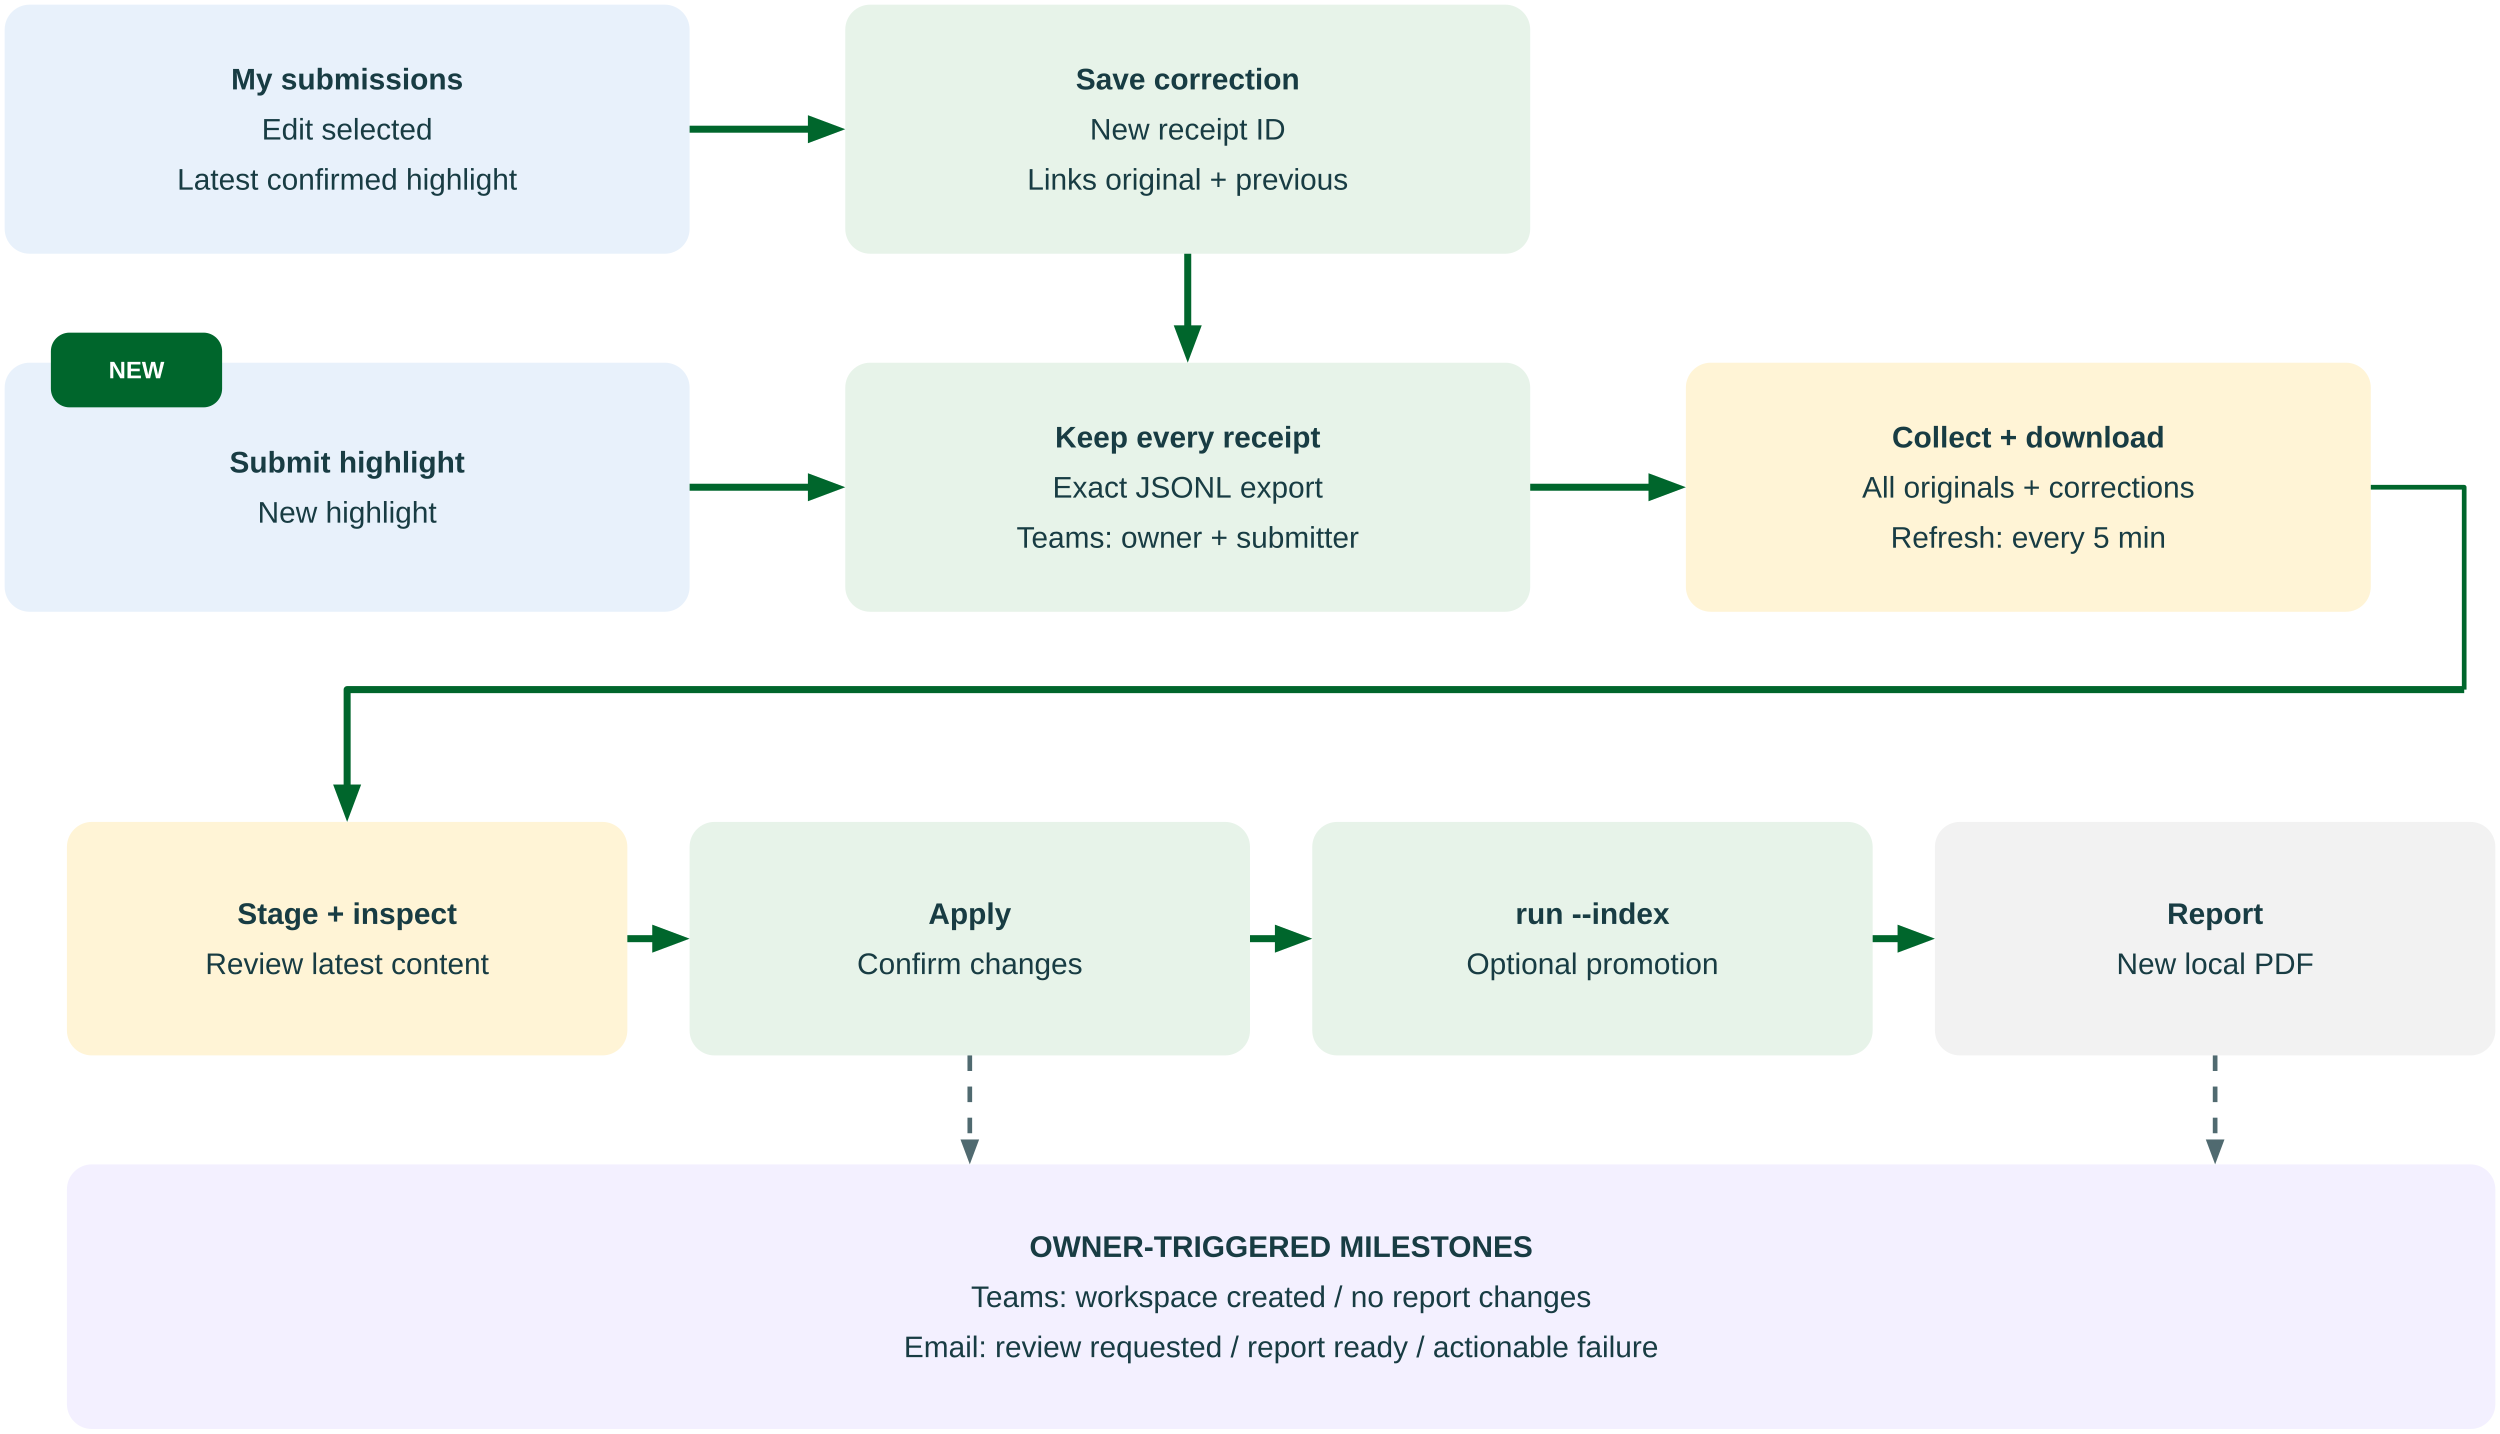
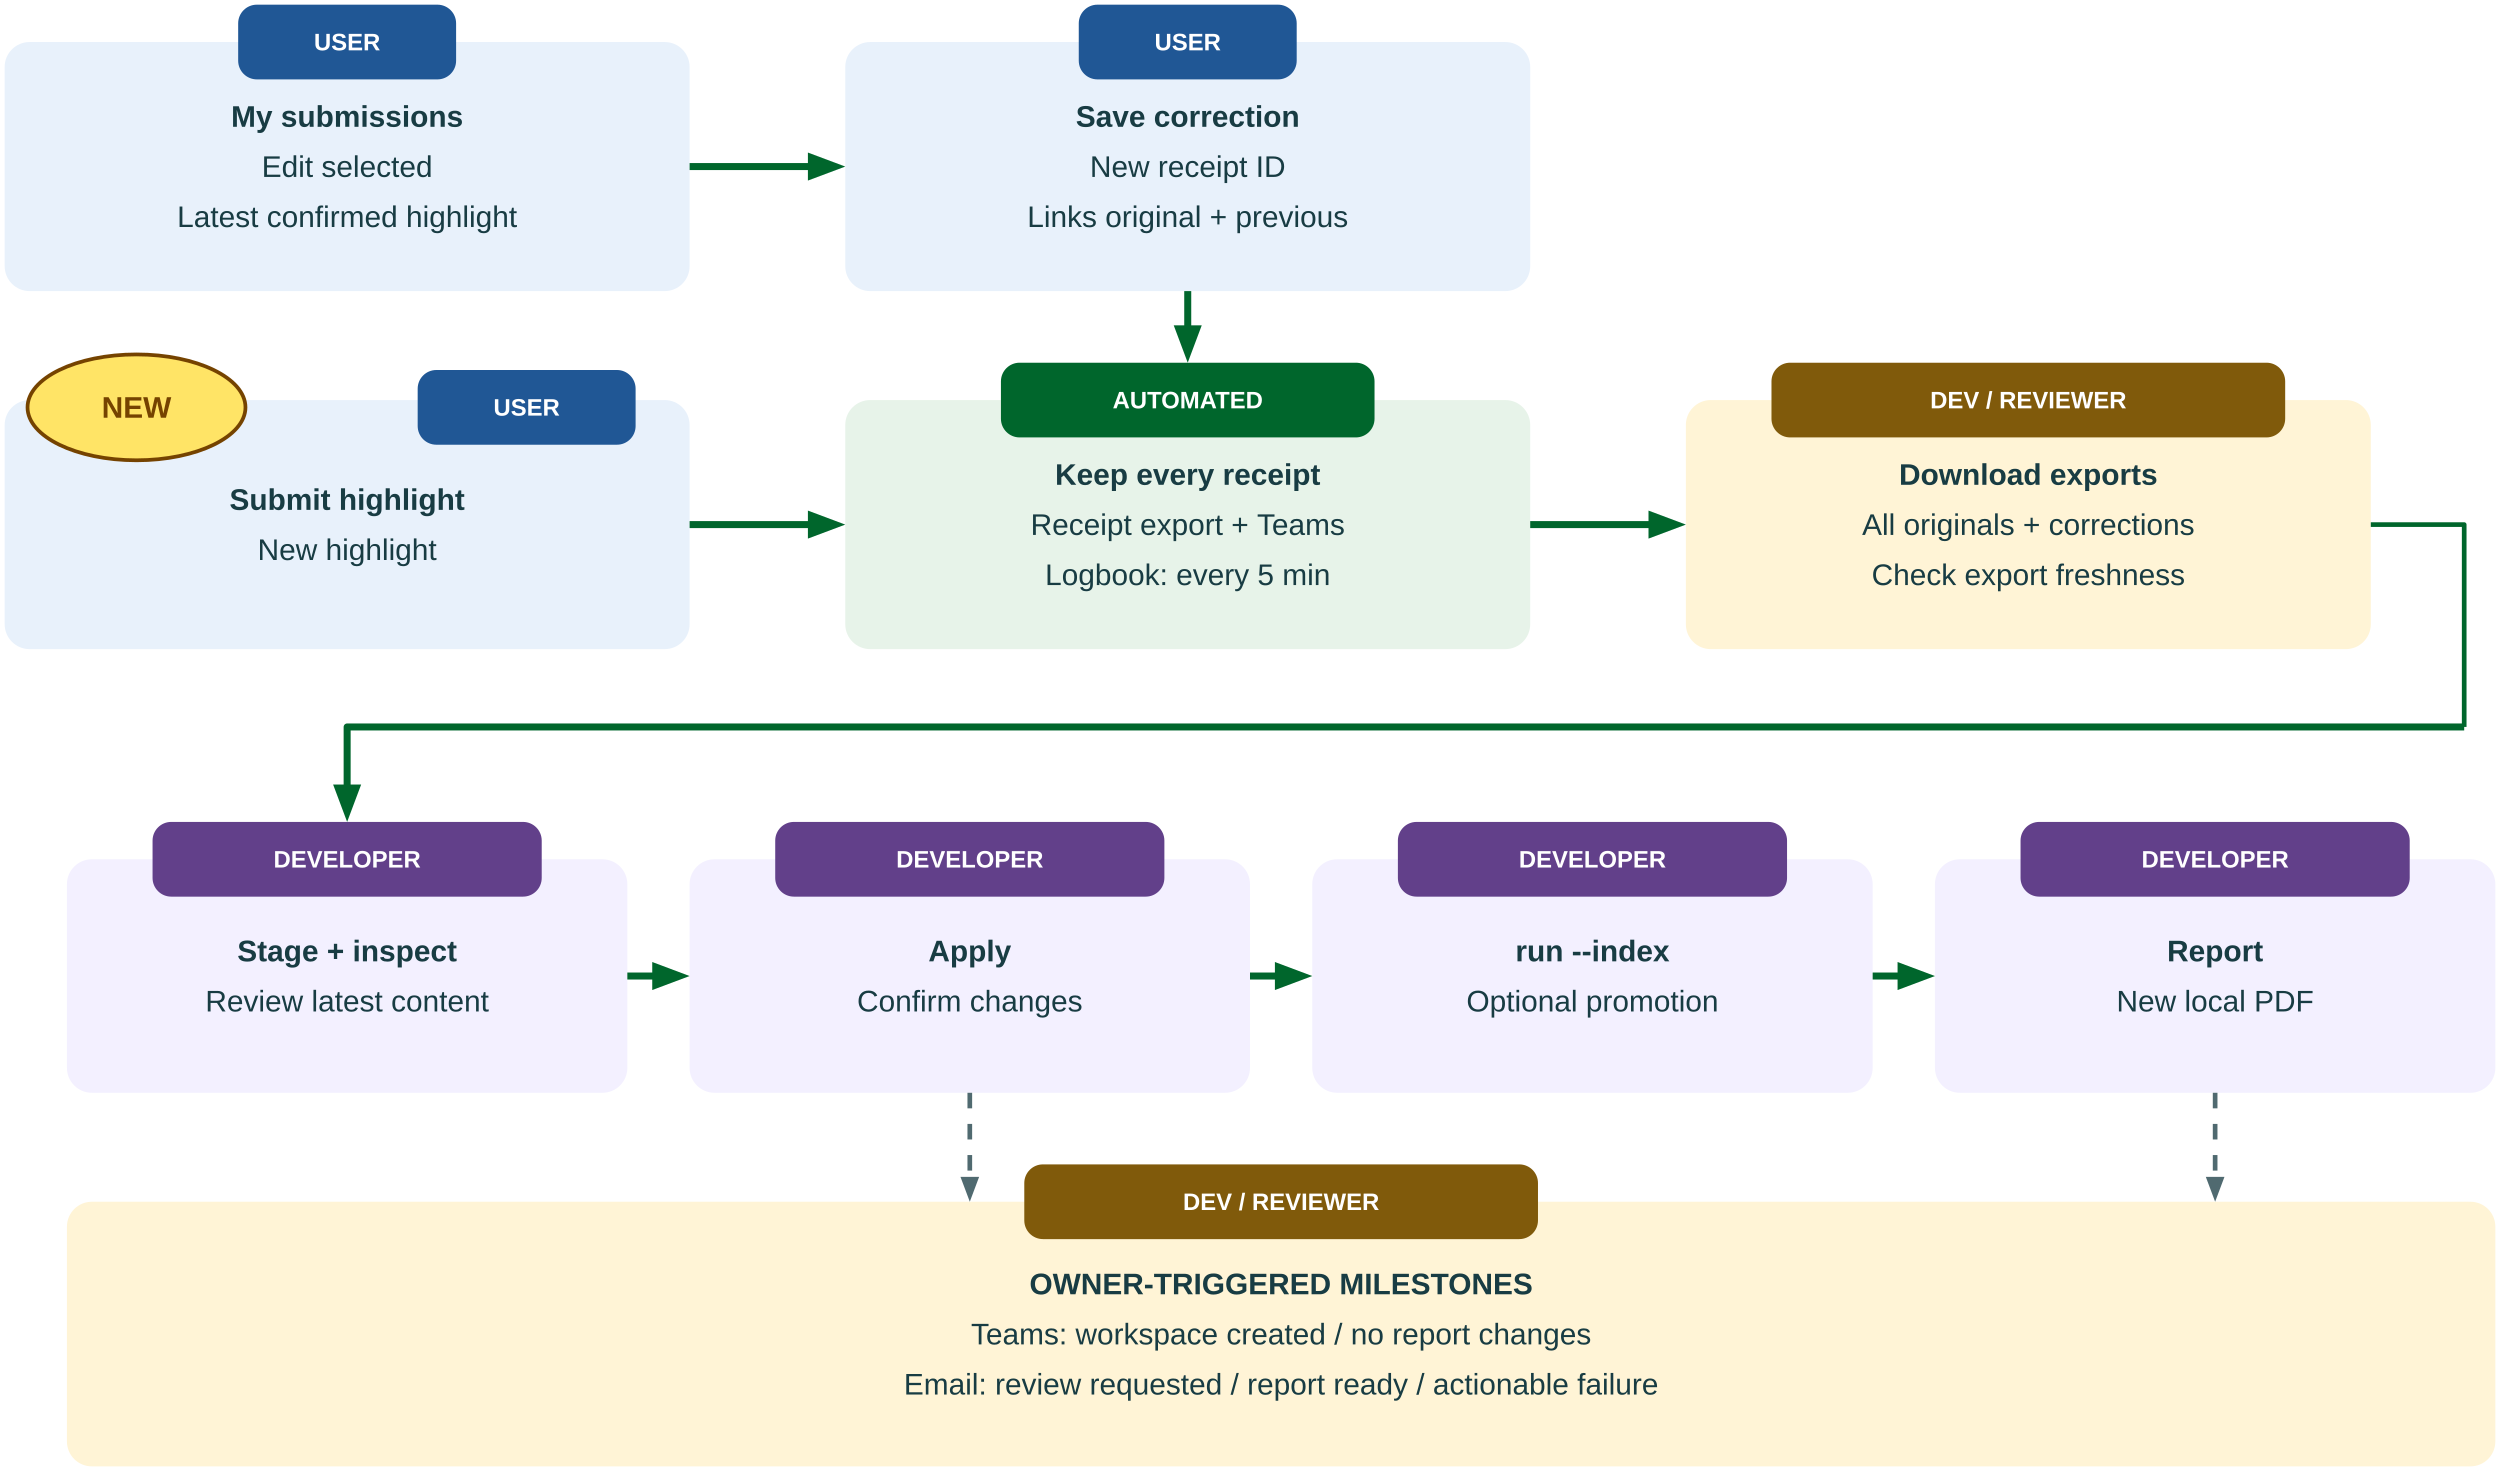
- <svg xmlns="http://www.w3.org/2000/svg" style="font-size:initial;font-family:Arial,Helvetica,sans-serif;" viewBox="0 0 1156.32 663.12">
-   <path d="M13.68,282.96L307.44,282.96A11.52 11.52 0 0 0 318.96 271.44L318.96,179.28A11.52 11.52 0 0 0 307.44 167.76L13.68,167.76A11.52 11.52 0 0 0 2.16 179.28L2.16,271.44A11.52 11.52 0 0 0 13.68 282.96Z" style="fill:rgb(232,241,251);stroke-width:0;stroke:rgb(24,60,67);" />
-   <text x="160.56" y="213.768" text-anchor="middle" font-weight="bold" fill="rgb(24,60,67)" font-size="115%" dominant-baseline="central">Submit highlight</text>
-   <text x="160.56" y="236.952" text-anchor="middle" fill="rgb(24,60,67)" font-size="115%" dominant-baseline="central">New highlight</text>
-   <path d="M402.48,282.96L696.24,282.96A11.52 11.52 0 0 0 707.76 271.44L707.76,179.28A11.52 11.52 0 0 0 696.24 167.76L402.48,167.76A11.52 11.52 0 0 0 390.96 179.28L390.96,271.44A11.52 11.52 0 0 0 402.48 282.96Z" style="fill:rgb(231,243,233);stroke-width:0;stroke:rgb(24,60,67);" />
-   <text x="549.36" y="202.176" text-anchor="middle" font-weight="bold" fill="rgb(24,60,67)" font-size="115%" dominant-baseline="central">Keep every receipt</text>
-   <text x="549.36" y="225.36" text-anchor="middle" fill="rgb(24,60,67)" font-size="115%" dominant-baseline="central">Exact JSONL export</text>
-   <text x="549.36" y="248.544" text-anchor="middle" fill="rgb(24,60,67)" font-size="115%" dominant-baseline="central">Teams: owner + submitter</text>
-   <path d="M791.28,282.96L1085.04,282.96A11.52 11.52 0 0 0 1096.56 271.44L1096.56,179.28A11.52 11.52 0 0 0 1085.04 167.76L791.28,167.76A11.52 11.52 0 0 0 779.76 179.28L779.76,271.44A11.52 11.52 0 0 0 791.28 282.96Z" style="fill:rgb(255,244,214);stroke-width:0;stroke:rgb(24,60,67);" />
-   <text x="938.16" y="202.176" text-anchor="middle" font-weight="bold" fill="rgb(24,60,67)" font-size="115%" dominant-baseline="central">Collect + download</text>
-   <text x="938.16" y="225.36" text-anchor="middle" fill="rgb(24,60,67)" font-size="115%" dominant-baseline="central">All originals + corrections</text>
-   <text x="938.16" y="248.544" text-anchor="middle" fill="rgb(24,60,67)" font-size="115%" dominant-baseline="central">Refresh: every 5 min</text>
-   <path d="M13.68,117.36L307.44,117.36A11.52 11.52 0 0 0 318.96 105.84L318.96,13.68A11.52 11.52 0 0 0 307.44 2.16L13.68,2.16A11.52 11.52 0 0 0 2.16 13.68L2.16,105.84A11.52 11.52 0 0 0 13.68 117.36Z" style="fill:rgb(232,241,251);stroke-width:0;stroke:rgb(24,60,67);" />
-   <text x="160.56" y="36.576" text-anchor="middle" font-weight="bold" fill="rgb(24,60,67)" font-size="115%" dominant-baseline="central">My submissions</text>
-   <text x="160.56" y="59.76" text-anchor="middle" fill="rgb(24,60,67)" font-size="115%" dominant-baseline="central">Edit selected</text>
-   <text x="160.56" y="82.944" text-anchor="middle" fill="rgb(24,60,67)" font-size="115%" dominant-baseline="central">Latest confirmed highlight</text>
-   <path d="M402.48,117.36L696.24,117.36A11.52 11.52 0 0 0 707.76 105.84L707.76,13.68A11.52 11.52 0 0 0 696.24 2.16L402.48,2.16A11.52 11.52 0 0 0 390.96 13.68L390.96,105.84A11.52 11.52 0 0 0 402.48 117.36Z" style="fill:rgb(231,243,233);stroke-width:0;stroke:rgb(24,60,67);" />
-   <text x="549.36" y="36.576" text-anchor="middle" font-weight="bold" fill="rgb(24,60,67)" font-size="115%" dominant-baseline="central">Save correction</text>
-   <text x="549.36" y="59.76" text-anchor="middle" fill="rgb(24,60,67)" font-size="115%" dominant-baseline="central">New receipt ID</text>
-   <text x="549.36" y="82.944" text-anchor="middle" fill="rgb(24,60,67)" font-size="115%" dominant-baseline="central">Links original + previous</text>
-   <polygon points="390.96,59.76 373.68,66.24 373.68,53.28" style="fill:rgb(0,102,44)" />
-   <path d="M318.96,59.76L382.32,59.76" style="fill:none;stroke-width:3.24;stroke:rgb(0,102,44);" />
+ <svg xmlns="http://www.w3.org/2000/svg" style="font-size:initial;font-family:Arial,Helvetica,sans-serif;" viewBox="0 0 1156.32 680.4">
+   <path d="M13.68,300.24L307.44,300.24A11.52 11.52 0 0 0 318.96 288.72L318.96,196.56A11.52 11.52 0 0 0 307.44 185.04L13.68,185.04A11.52 11.52 0 0 0 2.16 196.56L2.16,288.72A11.52 11.52 0 0 0 13.68 300.24Z" style="fill:rgb(232,241,251);stroke-width:0;stroke:rgb(24,60,67);" />
+   <text x="160.56" y="231.048" text-anchor="middle" font-weight="bold" fill="rgb(24,60,67)" font-size="115%" dominant-baseline="central">Submit highlight</text>
+   <text x="160.56" y="254.232" text-anchor="middle" fill="rgb(24,60,67)" font-size="115%" dominant-baseline="central">New highlight</text>
+   <path d="M402.48,300.24L696.24,300.24A11.52 11.52 0 0 0 707.76 288.72L707.76,196.56A11.52 11.52 0 0 0 696.24 185.04L402.48,185.04A11.52 11.52 0 0 0 390.96 196.56L390.96,288.72A11.52 11.52 0 0 0 402.48 300.24Z" style="fill:rgb(231,243,233);stroke-width:0;stroke:rgb(24,60,67);" />
+   <text x="549.36" y="219.456" text-anchor="middle" font-weight="bold" fill="rgb(24,60,67)" font-size="115%" dominant-baseline="central">Keep every receipt</text>
+   <text x="549.36" y="242.64" text-anchor="middle" fill="rgb(24,60,67)" font-size="115%" dominant-baseline="central">Receipt export + Teams</text>
+   <text x="549.36" y="265.824" text-anchor="middle" fill="rgb(24,60,67)" font-size="115%" dominant-baseline="central">Logbook: every 5 min</text>
+   <path d="M791.28,300.24L1085.04,300.24A11.52 11.52 0 0 0 1096.56 288.72L1096.56,196.56A11.52 11.52 0 0 0 1085.04 185.04L791.28,185.04A11.52 11.52 0 0 0 779.76 196.56L779.76,288.72A11.52 11.52 0 0 0 791.28 300.24Z" style="fill:rgb(255,244,214);stroke-width:0;stroke:rgb(24,60,67);" />
+   <text x="938.16" y="219.456" text-anchor="middle" font-weight="bold" fill="rgb(24,60,67)" font-size="115%" dominant-baseline="central">Download exports</text>
+   <text x="938.16" y="242.64" text-anchor="middle" fill="rgb(24,60,67)" font-size="115%" dominant-baseline="central">All originals + corrections</text>
+   <text x="938.16" y="265.824" text-anchor="middle" fill="rgb(24,60,67)" font-size="115%" dominant-baseline="central">Check export freshness</text>
+   <path d="M13.68,134.64L307.44,134.64A11.52 11.52 0 0 0 318.96 123.12L318.96,30.96A11.52 11.52 0 0 0 307.44 19.44L13.68,19.44A11.52 11.52 0 0 0 2.16 30.96L2.16,123.12A11.52 11.52 0 0 0 13.68 134.64Z" style="fill:rgb(232,241,251);stroke-width:0;stroke:rgb(24,60,67);" />
+   <text x="160.56" y="53.856" text-anchor="middle" font-weight="bold" fill="rgb(24,60,67)" font-size="115%" dominant-baseline="central">My submissions</text>
+   <text x="160.56" y="77.04" text-anchor="middle" fill="rgb(24,60,67)" font-size="115%" dominant-baseline="central">Edit selected</text>
+   <text x="160.56" y="100.224" text-anchor="middle" fill="rgb(24,60,67)" font-size="115%" dominant-baseline="central">Latest confirmed highlight</text>
+   <path d="M402.48,134.64L696.24,134.64A11.52 11.52 0 0 0 707.76 123.12L707.76,30.96A11.52 11.52 0 0 0 696.24 19.44L402.48,19.44A11.52 11.52 0 0 0 390.96 30.96L390.96,123.12A11.52 11.52 0 0 0 402.48 134.64Z" style="fill:rgb(232,241,251);stroke-width:0;stroke:rgb(24,60,67);" />
+   <text x="549.36" y="53.856" text-anchor="middle" font-weight="bold" fill="rgb(24,60,67)" font-size="115%" dominant-baseline="central">Save correction</text>
+   <text x="549.36" y="77.04" text-anchor="middle" fill="rgb(24,60,67)" font-size="115%" dominant-baseline="central">New receipt ID</text>
+   <text x="549.36" y="100.224" text-anchor="middle" fill="rgb(24,60,67)" font-size="115%" dominant-baseline="central">Links original + previous</text>
+   <polygon points="390.96,77.04 373.68,83.52 373.68,70.56" style="fill:rgb(0,102,44)" />
+   <path d="M318.96,77.04L382.32,77.04" style="fill:none;stroke-width:3.24;stroke:rgb(0,102,44);" />
  <polygon points="549.36,167.76 542.88,150.48 555.84,150.48" style="fill:rgb(0,102,44)" />
-   <path d="M549.36,117.36L549.36,159.12" style="fill:none;stroke-width:3.24;stroke:rgb(0,102,44);" />
-   <polygon points="390.96,225.36 373.68,231.84 373.68,218.88" style="fill:rgb(0,102,44)" />
-   <path d="M318.96,225.36L382.32,225.36" style="fill:none;stroke-width:3.24;stroke:rgb(0,102,44);" />
-   <polygon points="779.76,225.36 762.48,231.84 762.48,218.88" style="fill:rgb(0,102,44)" />
-   <path d="M707.76,225.36L771.12,225.36" style="fill:none;stroke-width:3.24;stroke:rgb(0,102,44);" />
-   <path d="M1096.56,225.36L1139.76,225.36L1139.76,318.96" style="fill:none;stroke-width:2.16;stroke-linejoin:round;stroke:rgb(0,102,44);" />
-   <path d="M42.48,488.16L278.64,488.16A11.52 11.52 0 0 0 290.16 476.64L290.16,391.68A11.52 11.52 0 0 0 278.64 380.16L42.48,380.16A11.52 11.52 0 0 0 30.96 391.68L30.96,476.64A11.52 11.52 0 0 0 42.48 488.16Z" style="fill:rgb(255,244,214);stroke-width:0;stroke:rgb(24,60,67);" />
-   <text x="160.56" y="422.568" text-anchor="middle" font-weight="bold" fill="rgb(24,60,67)" font-size="115%" dominant-baseline="central">Stage + inspect</text>
-   <text x="160.56" y="445.752" text-anchor="middle" fill="rgb(24,60,67)" font-size="115%" dominant-baseline="central">Review latest content</text>
-   <path d="M330.48,488.16L566.64,488.16A11.52 11.52 0 0 0 578.16 476.64L578.16,391.68A11.52 11.52 0 0 0 566.64 380.16L330.48,380.16A11.52 11.52 0 0 0 318.96 391.68L318.96,476.64A11.52 11.52 0 0 0 330.48 488.16Z" style="fill:rgb(231,243,233);stroke-width:0;stroke:rgb(24,60,67);" />
-   <text x="448.56" y="422.568" text-anchor="middle" font-weight="bold" fill="rgb(24,60,67)" font-size="115%" dominant-baseline="central">Apply</text>
-   <text x="448.56" y="445.752" text-anchor="middle" fill="rgb(24,60,67)" font-size="115%" dominant-baseline="central">Confirm changes</text>
-   <path d="M618.48,488.16L854.64,488.16A11.52 11.52 0 0 0 866.16 476.64L866.16,391.68A11.52 11.52 0 0 0 854.64 380.16L618.48,380.16A11.52 11.52 0 0 0 606.96 391.68L606.96,476.64A11.52 11.52 0 0 0 618.48 488.16Z" style="fill:rgb(231,243,233);stroke-width:0;stroke:rgb(24,60,67);" />
-   <text x="736.56" y="422.568" text-anchor="middle" font-weight="bold" fill="rgb(24,60,67)" font-size="115%" dominant-baseline="central">run --index</text>
-   <text x="736.56" y="445.752" text-anchor="middle" fill="rgb(24,60,67)" font-size="115%" dominant-baseline="central">Optional promotion</text>
-   <path d="M906.48,488.16L1142.64,488.16A11.52 11.52 0 0 0 1154.16 476.64L1154.16,391.68A11.52 11.52 0 0 0 1142.64 380.16L906.48,380.16A11.52 11.52 0 0 0 894.96 391.68L894.96,476.64A11.52 11.52 0 0 0 906.48 488.16Z" style="fill:rgb(242,242,242);stroke-width:0;stroke:rgb(24,60,67);" />
-   <text x="1024.56" y="422.568" text-anchor="middle" font-weight="bold" fill="rgb(24,60,67)" font-size="115%" dominant-baseline="central">Report</text>
-   <text x="1024.56" y="445.752" text-anchor="middle" fill="rgb(24,60,67)" font-size="115%" dominant-baseline="central">New local PDF</text>
+   <path d="M549.36,134.64L549.36,159.12" style="fill:none;stroke-width:3.24;stroke:rgb(0,102,44);" />
+   <polygon points="390.96,242.64 373.68,249.12 373.68,236.16" style="fill:rgb(0,102,44)" />
+   <path d="M318.96,242.64L382.32,242.64" style="fill:none;stroke-width:3.24;stroke:rgb(0,102,44);" />
+   <polygon points="779.76,242.64 762.48,249.12 762.48,236.16" style="fill:rgb(0,102,44)" />
+   <path d="M707.76,242.64L771.12,242.64" style="fill:none;stroke-width:3.24;stroke:rgb(0,102,44);" />
+   <path d="M1096.56,242.64L1139.76,242.64L1139.76,336.24" style="fill:none;stroke-width:2.16;stroke-linejoin:round;stroke:rgb(0,102,44);" />
+   <path d="M42.48,505.44L278.64,505.44A11.52 11.52 0 0 0 290.16 493.92L290.16,408.96A11.52 11.52 0 0 0 278.64 397.44L42.48,397.44A11.52 11.52 0 0 0 30.96 408.96L30.96,493.92A11.52 11.52 0 0 0 42.48 505.44Z" style="fill:rgb(243,240,255);stroke-width:0;stroke:rgb(24,60,67);" />
+   <text x="160.56" y="439.848" text-anchor="middle" font-weight="bold" fill="rgb(24,60,67)" font-size="115%" dominant-baseline="central">Stage + inspect</text>
+   <text x="160.56" y="463.032" text-anchor="middle" fill="rgb(24,60,67)" font-size="115%" dominant-baseline="central">Review latest content</text>
+   <path d="M330.48,505.44L566.64,505.44A11.52 11.52 0 0 0 578.16 493.92L578.16,408.96A11.52 11.52 0 0 0 566.64 397.44L330.48,397.44A11.52 11.52 0 0 0 318.96 408.96L318.96,493.92A11.52 11.52 0 0 0 330.48 505.44Z" style="fill:rgb(243,240,255);stroke-width:0;stroke:rgb(24,60,67);" />
+   <text x="448.56" y="439.848" text-anchor="middle" font-weight="bold" fill="rgb(24,60,67)" font-size="115%" dominant-baseline="central">Apply</text>
+   <text x="448.56" y="463.032" text-anchor="middle" fill="rgb(24,60,67)" font-size="115%" dominant-baseline="central">Confirm changes</text>
+   <path d="M618.48,505.44L854.64,505.44A11.52 11.52 0 0 0 866.16 493.92L866.16,408.96A11.52 11.52 0 0 0 854.64 397.44L618.48,397.44A11.52 11.52 0 0 0 606.96 408.96L606.96,493.92A11.52 11.52 0 0 0 618.48 505.44Z" style="fill:rgb(243,240,255);stroke-width:0;stroke:rgb(24,60,67);" />
+   <text x="736.56" y="439.848" text-anchor="middle" font-weight="bold" fill="rgb(24,60,67)" font-size="115%" dominant-baseline="central">run --index</text>
+   <text x="736.56" y="463.032" text-anchor="middle" fill="rgb(24,60,67)" font-size="115%" dominant-baseline="central">Optional promotion</text>
+   <path d="M906.48,505.44L1142.64,505.44A11.52 11.52 0 0 0 1154.16 493.92L1154.16,408.96A11.52 11.52 0 0 0 1142.64 397.44L906.48,397.44A11.52 11.52 0 0 0 894.96 408.96L894.96,493.92A11.52 11.52 0 0 0 906.48 505.44Z" style="fill:rgb(243,240,255);stroke-width:0;stroke:rgb(24,60,67);" />
+   <text x="1024.56" y="439.848" text-anchor="middle" font-weight="bold" fill="rgb(24,60,67)" font-size="115%" dominant-baseline="central">Report</text>
+   <text x="1024.56" y="463.032" text-anchor="middle" fill="rgb(24,60,67)" font-size="115%" dominant-baseline="central">New local PDF</text>
  <polygon points="160.56,380.16 154.08,362.88 167.04,362.88" style="fill:rgb(0,102,44)" />
-   <path d="M1139.76,318.96L160.56,318.96L160.56,371.52" style="fill:none;stroke-width:3.24;stroke-linejoin:round;stroke:rgb(0,102,44);" />
-   <polygon points="318.96,434.16 301.68,440.64 301.68,427.68" style="fill:rgb(0,102,44)" />
-   <path d="M290.16,434.16L310.32,434.16" style="fill:none;stroke-width:3.24;stroke:rgb(0,102,44);" />
-   <polygon points="606.96,434.16 589.68,440.64 589.68,427.68" style="fill:rgb(0,102,44)" />
-   <path d="M578.16,434.16L598.32,434.16" style="fill:none;stroke-width:3.24;stroke:rgb(0,102,44);" />
-   <polygon points="894.96,434.16 877.68,440.64 877.68,427.68" style="fill:rgb(0,102,44)" />
-   <path d="M866.16,434.16L886.32,434.16" style="fill:none;stroke-width:3.24;stroke:rgb(0,102,44);" />
-   <path d="M42.48,660.96L1142.64,660.96A11.52 11.52 0 0 0 1154.16 649.44L1154.16,550.08A11.52 11.52 0 0 0 1142.64 538.56L42.48,538.56A11.52 11.52 0 0 0 30.96 550.08L30.96,649.44A11.52 11.52 0 0 0 42.48 660.96Z" style="fill:rgb(243,240,255);stroke-width:0;stroke:rgb(24,60,67);" />
-   <text x="592.56" y="576.576" text-anchor="middle" font-weight="bold" fill="rgb(24,60,67)" font-size="115%" dominant-baseline="central">OWNER-TRIGGERED MILESTONES</text>
-   <text x="592.56" y="599.76" text-anchor="middle" fill="rgb(24,60,67)" font-size="115%" dominant-baseline="central">Teams: workspace created / no report changes</text>
-   <text x="592.56" y="622.944" text-anchor="middle" fill="rgb(24,60,67)" font-size="115%" dominant-baseline="central">Email: review requested / report ready / actionable failure</text>
-   <polygon points="448.56,538.56 444.24,527.04 452.88,527.04" style="fill:rgb(80,106,112)" />
-   <path d="M448.56,488.16L448.56,532.8" style="fill:none;stroke-width:2.16;stroke:rgb(80,106,112);stroke-dasharray:7.2,7.2;" />
-   <polygon points="1024.56,538.56 1020.24,527.04 1028.88,527.04" style="fill:rgb(80,106,112)" />
-   <path d="M1024.56,488.16L1024.56,532.8" style="fill:none;stroke-width:2.16;stroke:rgb(80,106,112);stroke-dasharray:7.2,7.2;" />
-   <path d="M32.174,188.414L94.094,188.414A8.64 8.64 0 0 0 102.734 179.774L102.734,162.494A8.64 8.64 0 0 0 94.094 153.854L32.174,153.854A8.64 8.64 0 0 0 23.534 162.494L23.534,179.774A8.64 8.64 0 0 0 32.174 188.414Z" style="fill:rgb(0,102,44);stroke-width:0;stroke:rgb(255,255,255);" />
-   <text x="63.134" y="171.134" text-anchor="middle" font-weight="bold" fill="rgb(255,255,255)" font-size="92%" dominant-baseline="central">NEW</text>
+   <path d="M1139.76,336.24L160.56,336.24L160.56,371.52" style="fill:none;stroke-width:3.24;stroke-linejoin:round;stroke:rgb(0,102,44);" />
+   <polygon points="318.96,451.44 301.68,457.92 301.68,444.96" style="fill:rgb(0,102,44)" />
+   <path d="M290.16,451.44L310.32,451.44" style="fill:none;stroke-width:3.24;stroke:rgb(0,102,44);" />
+   <polygon points="606.96,451.44 589.68,457.92 589.68,444.96" style="fill:rgb(0,102,44)" />
+   <path d="M578.16,451.44L598.32,451.44" style="fill:none;stroke-width:3.24;stroke:rgb(0,102,44);" />
+   <polygon points="894.96,451.44 877.68,457.92 877.68,444.96" style="fill:rgb(0,102,44)" />
+   <path d="M866.16,451.44L886.32,451.44" style="fill:none;stroke-width:3.24;stroke:rgb(0,102,44);" />
+   <path d="M42.48,678.24L1142.64,678.24A11.52 11.52 0 0 0 1154.16 666.72L1154.16,567.36A11.52 11.52 0 0 0 1142.64 555.84L42.48,555.84A11.52 11.52 0 0 0 30.96 567.36L30.96,666.72A11.52 11.52 0 0 0 42.48 678.24Z" style="fill:rgb(255,244,214);stroke-width:0;stroke:rgb(24,60,67);" />
+   <text x="592.56" y="593.856" text-anchor="middle" font-weight="bold" fill="rgb(24,60,67)" font-size="115%" dominant-baseline="central">OWNER-TRIGGERED MILESTONES</text>
+   <text x="592.56" y="617.04" text-anchor="middle" fill="rgb(24,60,67)" font-size="115%" dominant-baseline="central">Teams: workspace created / no report changes</text>
+   <text x="592.56" y="640.224" text-anchor="middle" fill="rgb(24,60,67)" font-size="115%" dominant-baseline="central">Email: review requested / report ready / actionable failure</text>
+   <polygon points="448.56,555.84 444.24,544.32 452.88,544.32" style="fill:rgb(80,106,112)" />
+   <path d="M448.56,505.44L448.56,550.08" style="fill:none;stroke-width:2.16;stroke:rgb(80,106,112);stroke-dasharray:7.2,7.2;" />
+   <polygon points="1024.56,555.84 1020.24,544.32 1028.88,544.32" style="fill:rgb(80,106,112)" />
+   <path d="M1024.56,505.44L1024.56,550.08" style="fill:none;stroke-width:2.16;stroke:rgb(80,106,112);stroke-dasharray:7.2,7.2;" />
+   <ellipse cx="63.134" cy="188.414" rx="50.4" ry="24.48" style="fill:rgb(255,228,102);stroke-width:1.728;stroke:rgb(117,67,0);" />
+   <text x="63.134" y="188.414" text-anchor="middle" font-weight="bold" fill="rgb(117,67,0)" font-size="115%" dominant-baseline="central">NEW</text>
+   <path d="M201.826,205.694L285.346,205.694A8.64 8.64 0 0 0 293.986 197.054L293.986,179.774A8.64 8.64 0 0 0 285.346 171.134L201.826,171.134A8.64 8.64 0 0 0 193.186 179.774L193.186,197.054A8.64 8.64 0 0 0 201.826 205.694Z" style="fill:rgb(32,87,149);stroke-width:0;stroke:rgb(255,255,255);" />
+   <text x="243.586" y="188.414" text-anchor="middle" font-weight="bold" fill="rgb(255,255,255)" font-size="92%" dominant-baseline="central">USER</text>
+   <path d="M118.8,36.72L202.32,36.72A8.64 8.64 0 0 0 210.96 28.08L210.96,10.8A8.64 8.64 0 0 0 202.32 2.16L118.8,2.16A8.64 8.64 0 0 0 110.16 10.8L110.16,28.08A8.64 8.64 0 0 0 118.8 36.72Z" style="fill:rgb(32,87,149);stroke-width:0;stroke:rgb(255,255,255);" />
+   <text x="160.56" y="19.44" text-anchor="middle" font-weight="bold" fill="rgb(255,255,255)" font-size="92%" dominant-baseline="central">USER</text>
+   <path d="M507.6,36.72L591.12,36.72A8.64 8.64 0 0 0 599.76 28.08L599.76,10.8A8.64 8.64 0 0 0 591.12 2.16L507.6,2.16A8.64 8.64 0 0 0 498.96 10.8L498.96,28.08A8.64 8.64 0 0 0 507.6 36.72Z" style="fill:rgb(32,87,149);stroke-width:0;stroke:rgb(255,255,255);" />
+   <text x="549.36" y="19.44" text-anchor="middle" font-weight="bold" fill="rgb(255,255,255)" font-size="92%" dominant-baseline="central">USER</text>
+   <path d="M471.6,202.32L627.12,202.32A8.64 8.64 0 0 0 635.76 193.68L635.76,176.4A8.64 8.64 0 0 0 627.12 167.76L471.6,167.76A8.64 8.64 0 0 0 462.96 176.4L462.96,193.68A8.64 8.64 0 0 0 471.6 202.32Z" style="fill:rgb(0,102,44);stroke-width:0;stroke:rgb(255,255,255);" />
+   <text x="549.36" y="185.04" text-anchor="middle" font-weight="bold" fill="rgb(255,255,255)" font-size="92%" dominant-baseline="central">AUTOMATED</text>
+   <path d="M828,202.32L1048.32,202.32A8.64 8.64 0 0 0 1056.96 193.68L1056.96,176.4A8.64 8.64 0 0 0 1048.32 167.76L828,167.76A8.64 8.64 0 0 0 819.36 176.4L819.36,193.68A8.64 8.64 0 0 0 828 202.32Z" style="fill:rgb(128,90,11);stroke-width:0;stroke:rgb(255,255,255);" />
+   <text x="938.16" y="185.04" text-anchor="middle" font-weight="bold" fill="rgb(255,255,255)" font-size="92%" dominant-baseline="central">DEV / REVIEWER</text>
+   <path d="M79.2,414.72L241.92,414.72A8.64 8.64 0 0 0 250.56 406.08L250.56,388.8A8.64 8.64 0 0 0 241.92 380.16L79.2,380.16A8.64 8.64 0 0 0 70.56 388.8L70.56,406.08A8.64 8.64 0 0 0 79.2 414.72Z" style="fill:rgb(98,64,138);stroke-width:0;stroke:rgb(255,255,255);" />
+   <text x="160.56" y="397.44" text-anchor="middle" font-weight="bold" fill="rgb(255,255,255)" font-size="92%" dominant-baseline="central">DEVELOPER</text>
+   <path d="M367.2,414.72L529.92,414.72A8.64 8.64 0 0 0 538.56 406.08L538.56,388.8A8.64 8.64 0 0 0 529.92 380.16L367.2,380.16A8.64 8.64 0 0 0 358.56 388.8L358.56,406.08A8.64 8.64 0 0 0 367.2 414.72Z" style="fill:rgb(98,64,138);stroke-width:0;stroke:rgb(255,255,255);" />
+   <text x="448.56" y="397.44" text-anchor="middle" font-weight="bold" fill="rgb(255,255,255)" font-size="92%" dominant-baseline="central">DEVELOPER</text>
+   <path d="M655.2,414.72L817.92,414.72A8.64 8.64 0 0 0 826.56 406.08L826.56,388.8A8.64 8.64 0 0 0 817.92 380.16L655.2,380.16A8.64 8.64 0 0 0 646.56 388.8L646.56,406.08A8.64 8.64 0 0 0 655.2 414.72Z" style="fill:rgb(98,64,138);stroke-width:0;stroke:rgb(255,255,255);" />
+   <text x="736.56" y="397.44" text-anchor="middle" font-weight="bold" fill="rgb(255,255,255)" font-size="92%" dominant-baseline="central">DEVELOPER</text>
+   <path d="M943.2,414.72L1105.92,414.72A8.64 8.64 0 0 0 1114.56 406.08L1114.56,388.8A8.64 8.64 0 0 0 1105.92 380.16L943.2,380.16A8.64 8.64 0 0 0 934.56 388.8L934.56,406.08A8.64 8.64 0 0 0 943.2 414.72Z" style="fill:rgb(98,64,138);stroke-width:0;stroke:rgb(255,255,255);" />
+   <text x="1024.56" y="397.44" text-anchor="middle" font-weight="bold" fill="rgb(255,255,255)" font-size="92%" dominant-baseline="central">DEVELOPER</text>
+   <path d="M482.4,573.12L702.72,573.12A8.64 8.64 0 0 0 711.36 564.48L711.36,547.2A8.64 8.64 0 0 0 702.72 538.56L482.4,538.56A8.64 8.64 0 0 0 473.76 547.2L473.76,564.48A8.64 8.64 0 0 0 482.4 573.12Z" style="fill:rgb(128,90,11);stroke-width:0;stroke:rgb(255,255,255);" />
+   <text x="592.56" y="555.84" text-anchor="middle" font-weight="bold" fill="rgb(255,255,255)" font-size="92%" dominant-baseline="central">DEV / REVIEWER</text>
</svg>
